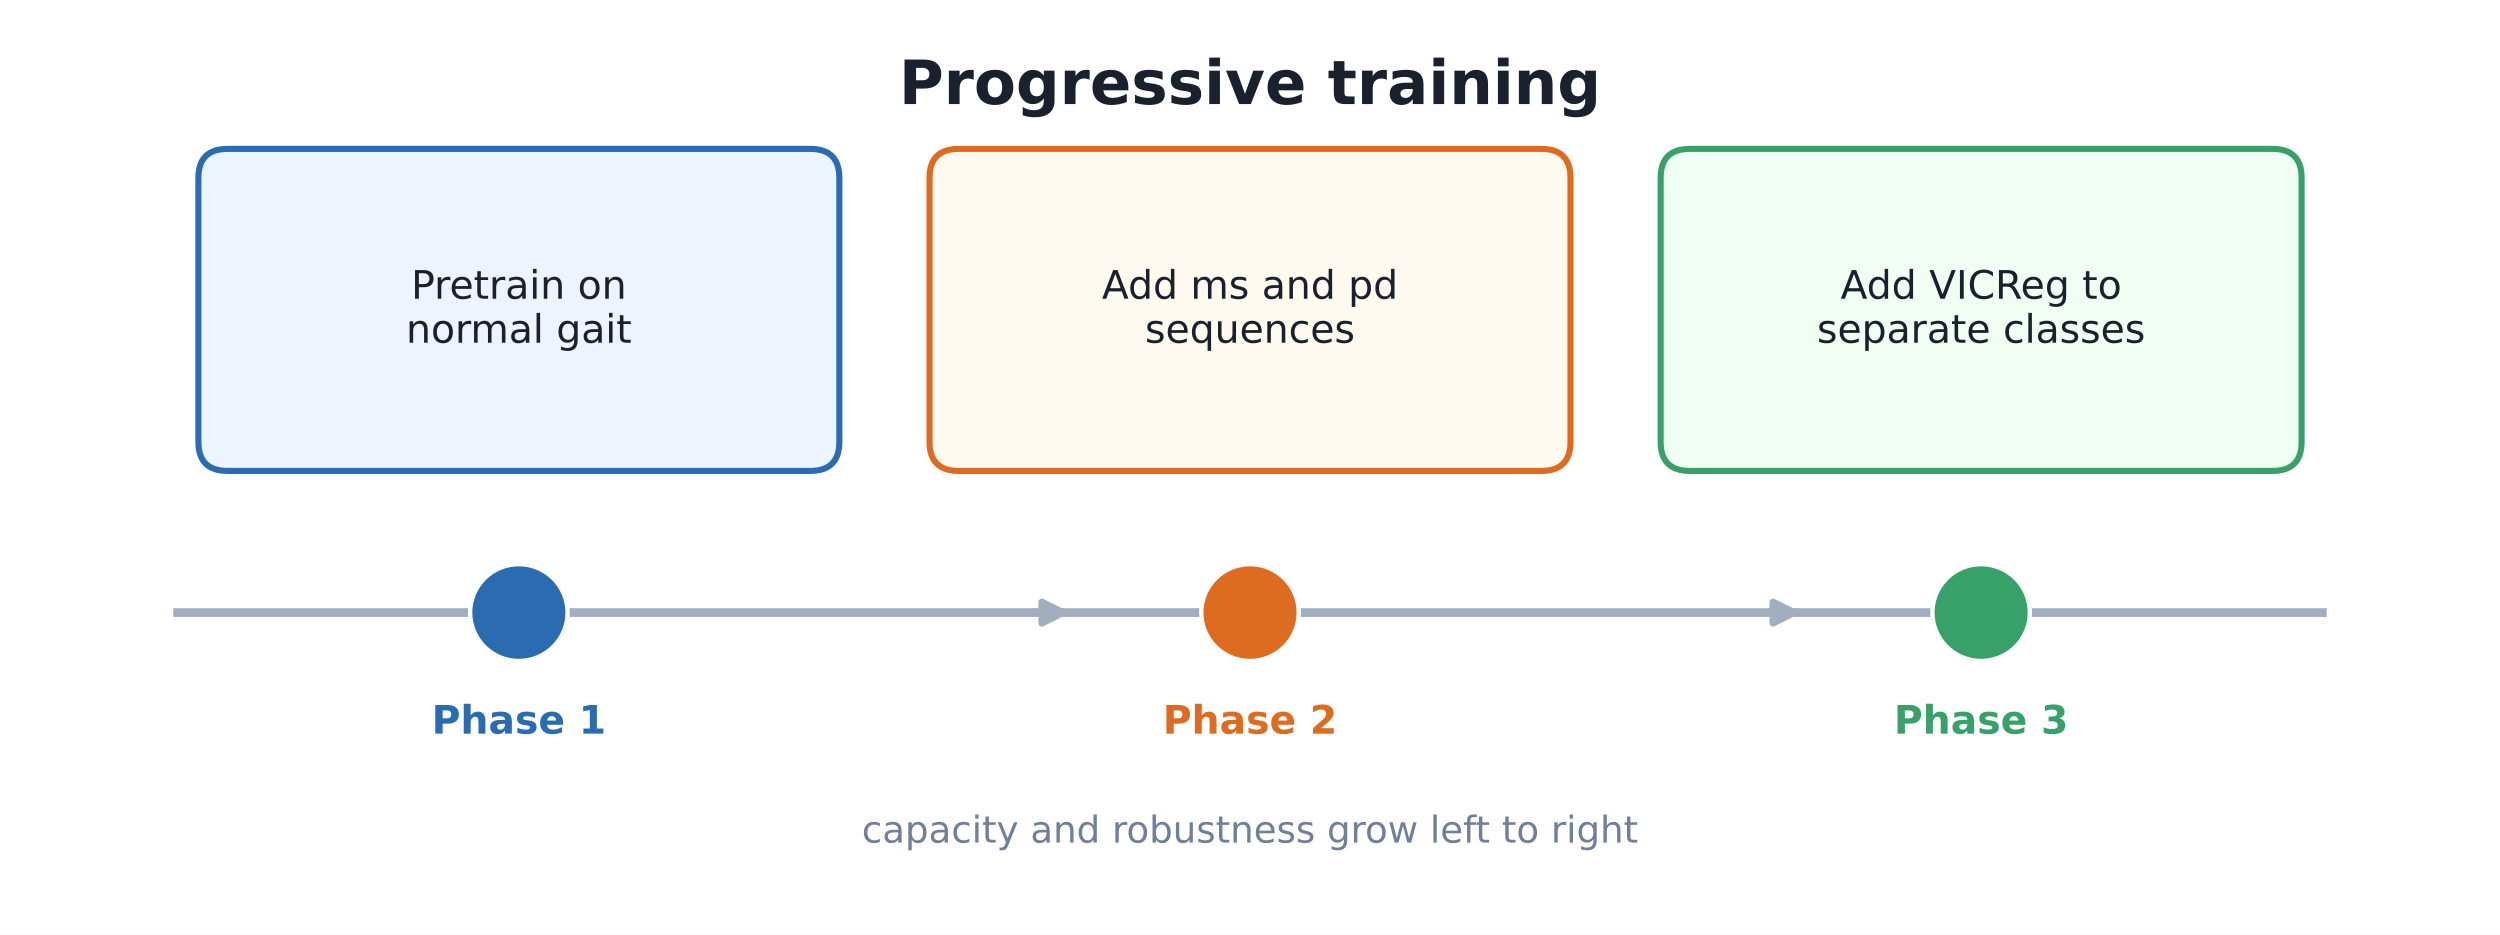
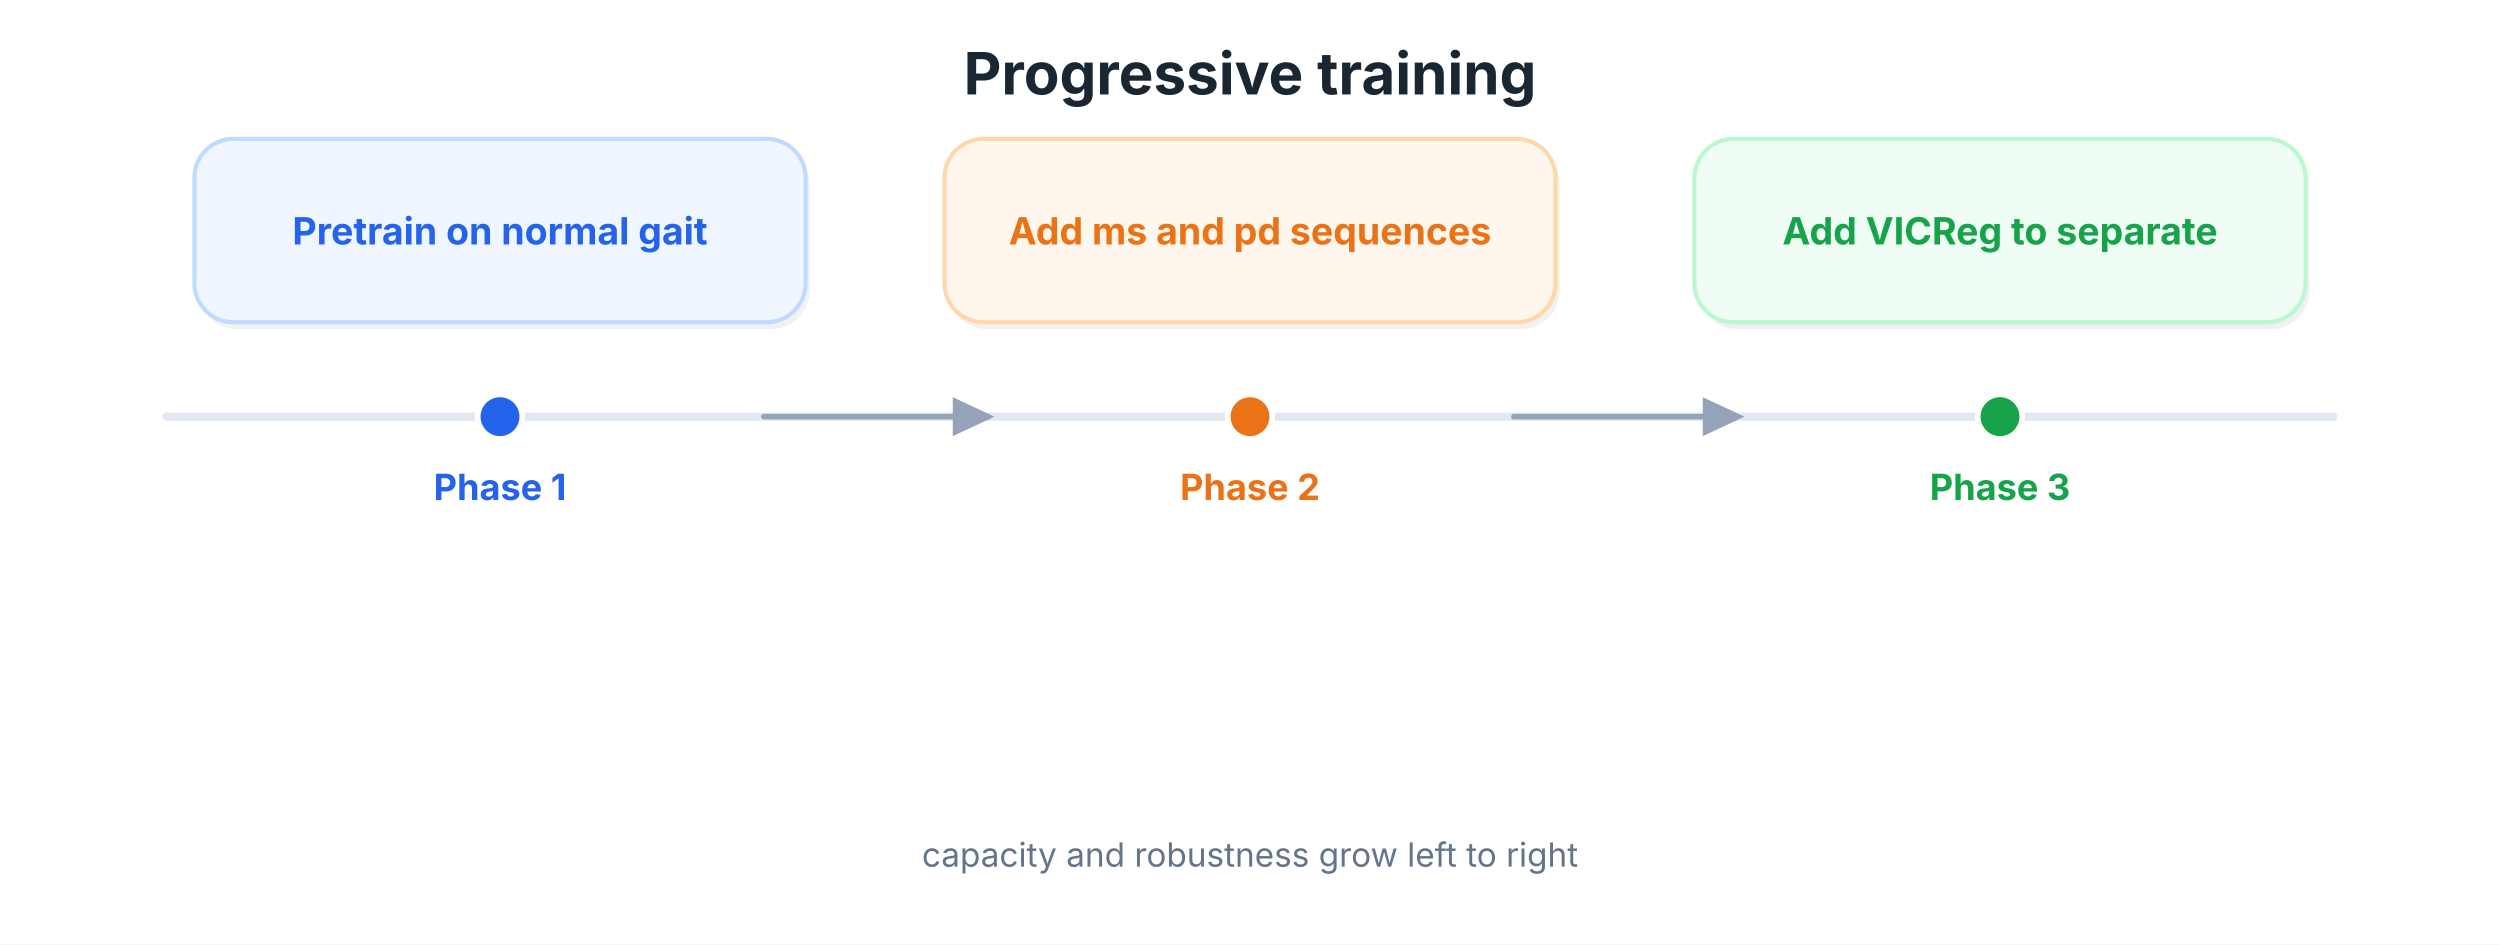
- <svg xmlns="http://www.w3.org/2000/svg" width="572.4pt" height="213.984pt" viewBox="0 0 572.4 213.984" version="1.1">
+ <svg xmlns="http://www.w3.org/2000/svg" width="900" height="340" viewBox="0 0 900 340">
+   <rect width="900" height="340" fill="#ffffff" />
  <defs>
-     <style type="text/css">*{stroke-linejoin: round; stroke-linecap: butt}</style>
+     <marker id="arrow" markerWidth="9" markerHeight="9" refX="6.5" refY="4" orient="auto">
+       <path d="M0.5,0.5 L8,4 L0.5,7.5 z" fill="#94a3b8" />
+     </marker>
+     <marker id="arrowBlue" markerWidth="9" markerHeight="9" refX="6.5" refY="4" orient="auto">
+       <path d="M0.5,0.5 L8,4 L0.5,7.5 z" fill="#2563eb" />
+     </marker>
+     <marker id="arrowOrange" markerWidth="9" markerHeight="9" refX="6.5" refY="4" orient="auto">
+       <path d="M0.5,0.5 L8,4 L0.5,7.5 z" fill="#ea7317" />
+     </marker>
+     <marker id="arrowGreen" markerWidth="9" markerHeight="9" refX="6.5" refY="4" orient="auto">
+       <path d="M0.5,0.5 L8,4 L0.5,7.5 z" fill="#16a34a" />
+     </marker>
+     <marker id="arrowSlate" markerWidth="9" markerHeight="9" refX="6.5" refY="4" orient="auto">
+       <path d="M0.5,0.5 L8,4 L0.5,7.5 z" fill="#475569" />
+     </marker>
+     <marker id="arrowMute" markerWidth="9" markerHeight="9" refX="6.5" refY="4" orient="auto">
+       <path d="M0.5,0.5 L8,4 L0.5,7.5 z" fill="#64748b" />
+     </marker>
+     <marker id="arrowPurple" markerWidth="9" markerHeight="9" refX="6.5" refY="4" orient="auto">
+       <path d="M0.5,0.5 L8,4 L0.5,7.5 z" fill="#7c3aed" />
+     </marker>
  </defs>
-   <g id="figure_1">
-     <g id="patch_1">
-       <path d="M 0 213.984  L 572.4 213.984  L 572.4 0  L 0 0  z " style="fill: #ffffff" />
-     </g>
-     <g id="axes_1">
-       <g id="patch_2">
-         <path d="M 52.119 107.824  L 185.481 107.824  Q 192.177 107.824 192.177 101.171  L 192.177 40.741  Q 192.177 34.088 185.481 34.088  L 52.119 34.088  Q 45.423 34.088 45.423 40.741  L 45.423 101.171  Q 45.423 107.824 52.119 107.824  z " clip-path="url(#p4b3dbc108b)" style="fill: #ebf4ff; stroke: #2b6cb0; stroke-width: 1.4; stroke-linejoin: miter" />
-       </g>
-       <g id="patch_3">
-         <path d="M 219.519 107.824  L 352.881 107.824  Q 359.577 107.824 359.577 101.171  L 359.577 40.741  Q 359.577 34.088 352.881 34.088  L 219.519 34.088  Q 212.823 34.088 212.823 40.741  L 212.823 101.171  Q 212.823 107.824 219.519 107.824  z " clip-path="url(#p4b3dbc108b)" style="fill: #fffaf0; stroke: #dd6b20; stroke-width: 1.4; stroke-linejoin: miter" />
-       </g>
-       <g id="patch_4">
-         <path d="M 386.919 107.824  L 520.281 107.824  Q 526.977 107.824 526.977 101.171  L 526.977 40.741  Q 526.977 34.088 520.281 34.088  L 386.919 34.088  Q 380.223 34.088 380.223 40.741  L 380.223 101.171  Q 380.223 107.824 386.919 107.824  z " clip-path="url(#p4b3dbc108b)" style="fill: #f0fff4; stroke: #38a169; stroke-width: 1.4; stroke-linejoin: miter" />
-       </g>
-       <g id="patch_5">
-         <path d="M 159.863 140.256  Q 202.501 140.256 243.351 140.256  " clip-path="url(#p4b3dbc108b)" style="fill: none; stroke: #a0aec0; stroke-width: 1.6; stroke-linecap: round" />
-         <path d="M 238.551 137.856  L 243.351 140.256  L 238.551 142.656  z " clip-path="url(#p4b3dbc108b)" style="fill: #a0aec0; stroke: #a0aec0; stroke-width: 1.6; stroke-linecap: round" />
-       </g>
-       <g id="patch_6">
-         <path d="M 327.263 140.256  Q 369.901 140.256 410.751 140.256  " clip-path="url(#p4b3dbc108b)" style="fill: none; stroke: #a0aec0; stroke-width: 1.6; stroke-linecap: round" />
-         <path d="M 405.951 137.856  L 410.751 140.256  L 405.951 142.656  z " clip-path="url(#p4b3dbc108b)" style="fill: #a0aec0; stroke: #a0aec0; stroke-width: 1.6; stroke-linecap: round" />
-       </g>
-       <g id="line2d_1">
-         <path d="M 40.68 140.256  L 531.72 140.256  " clip-path="url(#p4b3dbc108b)" style="fill: none; stroke: #a0aec0; stroke-width: 2; stroke-linecap: square" />
-       </g>
-       <g id="text_1">
-         <text style="font-weight: 700; font-size: 14px; font-family: 'DejaVu Sans'; text-anchor: middle; fill: #1a202c" x="286.2" y="23.832" transform="rotate(-0 286.2 23.832)">Progressive training</text>
-       </g>
-       <g id="patch_7">
-         <path d="M 118.8 151.344  C 121.76 151.344 124.599 150.176 126.691 148.096  C 128.784 146.017 129.96 143.197 129.96 140.256  C 129.96 137.315 128.784 134.495 126.691 132.416  C 124.599 130.336 121.76 129.168 118.8 129.168  C 115.84 129.168 113.001 130.336 110.909 132.416  C 108.816 134.495 107.64 137.315 107.64 140.256  C 107.64 143.197 108.816 146.017 110.909 148.096  C 113.001 150.176 115.84 151.344 118.8 151.344  z " clip-path="url(#p4b3dbc108b)" style="fill: #2b6cb0; stroke: #ffffff; stroke-linejoin: miter" />
-       </g>
-       <g id="text_2">
-         <text style="font-size: 9px; font-family: 'DejaVu Sans'; fill: #1a202c" transform="translate(94.13859 68.40042)">Pretrain on</text>
-         <text style="font-size: 9px; font-family: 'DejaVu Sans'; fill: #1a202c" transform="translate(92.97352 78.47845)">normal gait</text>
-       </g>
-       <g id="text_3">
-         <text style="font-weight: 700; font-size: 9px; font-family: 'DejaVu Sans'; text-anchor: middle; fill: #2b6cb0" x="118.8" y="167.976" transform="rotate(-0 118.8 167.976)">Phase 1</text>
-       </g>
-       <g id="patch_8">
-         <path d="M 286.2 151.344  C 289.16 151.344 291.999 150.176 294.091 148.096  C 296.184 146.017 297.36 143.197 297.36 140.256  C 297.36 137.315 296.184 134.495 294.091 132.416  C 291.999 130.336 289.16 129.168 286.2 129.168  C 283.24 129.168 280.401 130.336 278.309 132.416  C 276.216 134.495 275.04 137.315 275.04 140.256  C 275.04 143.197 276.216 146.017 278.309 148.096  C 280.401 150.176 283.24 151.344 286.2 151.344  z " clip-path="url(#p4b3dbc108b)" style="fill: #dd6b20; stroke: #ffffff; stroke-linejoin: miter" />
-       </g>
-       <g id="text_4">
-         <text style="font-size: 9px; font-family: 'DejaVu Sans'; fill: #1a202c" transform="translate(252.289 68.40042)">Add ms and pd</text>
-         <text style="font-size: 9px; font-family: 'DejaVu Sans'; fill: #1a202c" transform="translate(262.17 78.47845)">sequences</text>
-       </g>
-       <g id="text_5">
-         <text style="font-weight: 700; font-size: 9px; font-family: 'DejaVu Sans'; text-anchor: middle; fill: #dd6b20" x="286.2" y="167.976" transform="rotate(-0 286.2 167.976)">Phase 2</text>
-       </g>
-       <g id="patch_9">
-         <path d="M 453.6 151.344  C 456.56 151.344 459.399 150.176 461.491 148.096  C 463.584 146.017 464.76 143.197 464.76 140.256  C 464.76 137.315 463.584 134.495 461.491 132.416  C 459.399 130.336 456.56 129.168 453.6 129.168  C 450.64 129.168 447.801 130.336 445.709 132.416  C 443.616 134.495 442.44 137.315 442.44 140.256  C 442.44 143.197 443.616 146.017 445.709 148.096  C 447.801 150.176 450.64 151.344 453.6 151.344  z " clip-path="url(#p4b3dbc108b)" style="fill: #38a169; stroke: #ffffff; stroke-linejoin: miter" />
-       </g>
-       <g id="text_6">
-         <text style="font-size: 9px; font-family: 'DejaVu Sans'; fill: #1a202c" transform="translate(421.4109 68.40042)">Add VICReg to</text>
-         <text style="font-size: 9px; font-family: 'DejaVu Sans'; fill: #1a202c" transform="translate(416.018 78.47845)">separate classes</text>
-       </g>
-       <g id="text_7">
-         <text style="font-weight: 700; font-size: 9px; font-family: 'DejaVu Sans'; text-anchor: middle; fill: #38a169" x="453.6" y="167.976" transform="rotate(-0 453.6 167.976)">Phase 3</text>
-       </g>
-       <g id="text_8">
-         <text style="font-size: 8.5px; font-family: 'DejaVu Sans'; text-anchor: middle; fill: #718096" x="286.2" y="192.924" transform="rotate(-0 286.2 192.924)">capacity and robustness grow left to right</text>
-       </g>
-     </g>
-   </g>
-   <defs>
-     <clipPath id="p4b3dbc108b">
-       <rect x="7.2" y="7.2" width="558" height="199.584" />
-     </clipPath>
-   </defs>
+   <text x="450.0" y="34" font-family="Inter, -apple-system, BlinkMacSystemFont, 'Segoe UI', Helvetica, Arial, sans-serif" font-size="21" fill="#1a2733" font-weight="700" text-anchor="middle">Progressive training</text>
+   <line x1="60" y1="150" x2="840" y2="150" stroke="#e2e8f0" stroke-width="3" stroke-linecap="round" />
+   <rect x="71.5" y="52.5" width="220" height="66" rx="14" fill="#0f172a" opacity="0.06" />
+   <rect x="70.0" y="50" width="220" height="66" rx="14" fill="#eff6ff" stroke="#bfdbfe" stroke-width="1.5" />
+   <text x="180.0" y="88.0" font-family="Inter, -apple-system, BlinkMacSystemFont, 'Segoe UI', Helvetica, Arial, sans-serif" font-size="13.5" fill="#2563eb" font-weight="700" text-anchor="middle">Pretrain on normal gait</text>
+   <circle cx="180" cy="150" r="8" fill="#2563eb" stroke="#fff" stroke-width="2" />
+   <text x="180" y="180" font-family="Inter, -apple-system, BlinkMacSystemFont, 'Segoe UI', Helvetica, Arial, sans-serif" font-size="13" fill="#2563eb" font-weight="700" text-anchor="middle">Phase 1</text>
+   <rect x="341.5" y="52.5" width="220" height="66" rx="14" fill="#0f172a" opacity="0.06" />
+   <rect x="340.0" y="50" width="220" height="66" rx="14" fill="#fff7ed" stroke="#fed7aa" stroke-width="1.5" />
+   <text x="450.0" y="88.0" font-family="Inter, -apple-system, BlinkMacSystemFont, 'Segoe UI', Helvetica, Arial, sans-serif" font-size="13.5" fill="#ea7317" font-weight="700" text-anchor="middle">Add ms and pd sequences</text>
+   <circle cx="450" cy="150" r="8" fill="#ea7317" stroke="#fff" stroke-width="2" />
+   <text x="450" y="180" font-family="Inter, -apple-system, BlinkMacSystemFont, 'Segoe UI', Helvetica, Arial, sans-serif" font-size="13" fill="#ea7317" font-weight="700" text-anchor="middle">Phase 2</text>
+   <rect x="611.5" y="52.5" width="220" height="66" rx="14" fill="#0f172a" opacity="0.06" />
+   <rect x="610.0" y="50" width="220" height="66" rx="14" fill="#f0fdf4" stroke="#bbf7d0" stroke-width="1.5" />
+   <text x="720.0" y="88.0" font-family="Inter, -apple-system, BlinkMacSystemFont, 'Segoe UI', Helvetica, Arial, sans-serif" font-size="13.5" fill="#16a34a" font-weight="700" text-anchor="middle">Add VICReg to separate</text>
+   <circle cx="720" cy="150" r="8" fill="#16a34a" stroke="#fff" stroke-width="2" />
+   <text x="720" y="180" font-family="Inter, -apple-system, BlinkMacSystemFont, 'Segoe UI', Helvetica, Arial, sans-serif" font-size="13" fill="#16a34a" font-weight="700" text-anchor="middle">Phase 3</text>
+   <path d="M 275 150 H 355" fill="none" stroke="#94a3b8" stroke-width="2" stroke-linecap="round" stroke-linejoin="round" marker-end="url(#arrow)" />
+   <path d="M 545 150 H 625" fill="none" stroke="#94a3b8" stroke-width="2" stroke-linecap="round" stroke-linejoin="round" marker-end="url(#arrow)" />
+   <text x="450.0" y="312" font-family="Inter, -apple-system, BlinkMacSystemFont, 'Segoe UI', Helvetica, Arial, sans-serif" font-size="12" fill="#64748b" font-weight="400" text-anchor="middle">capacity and robustness grow left to right</text>
</svg>
